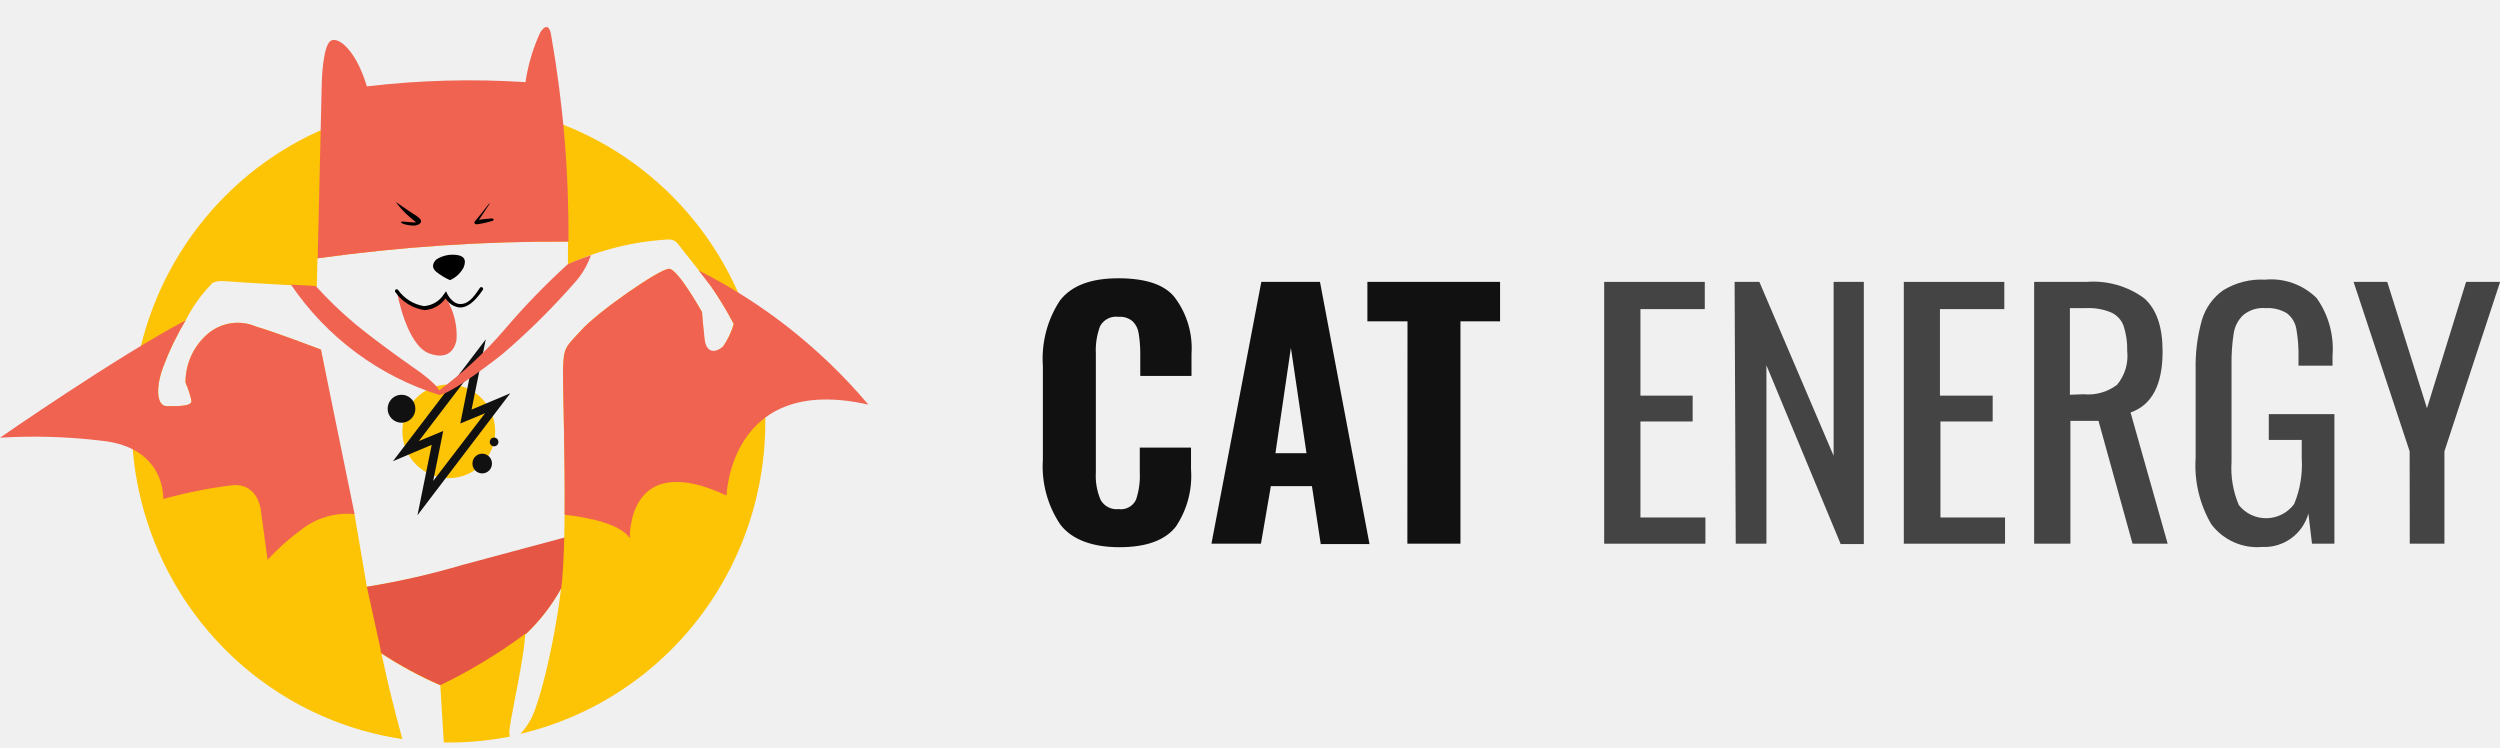
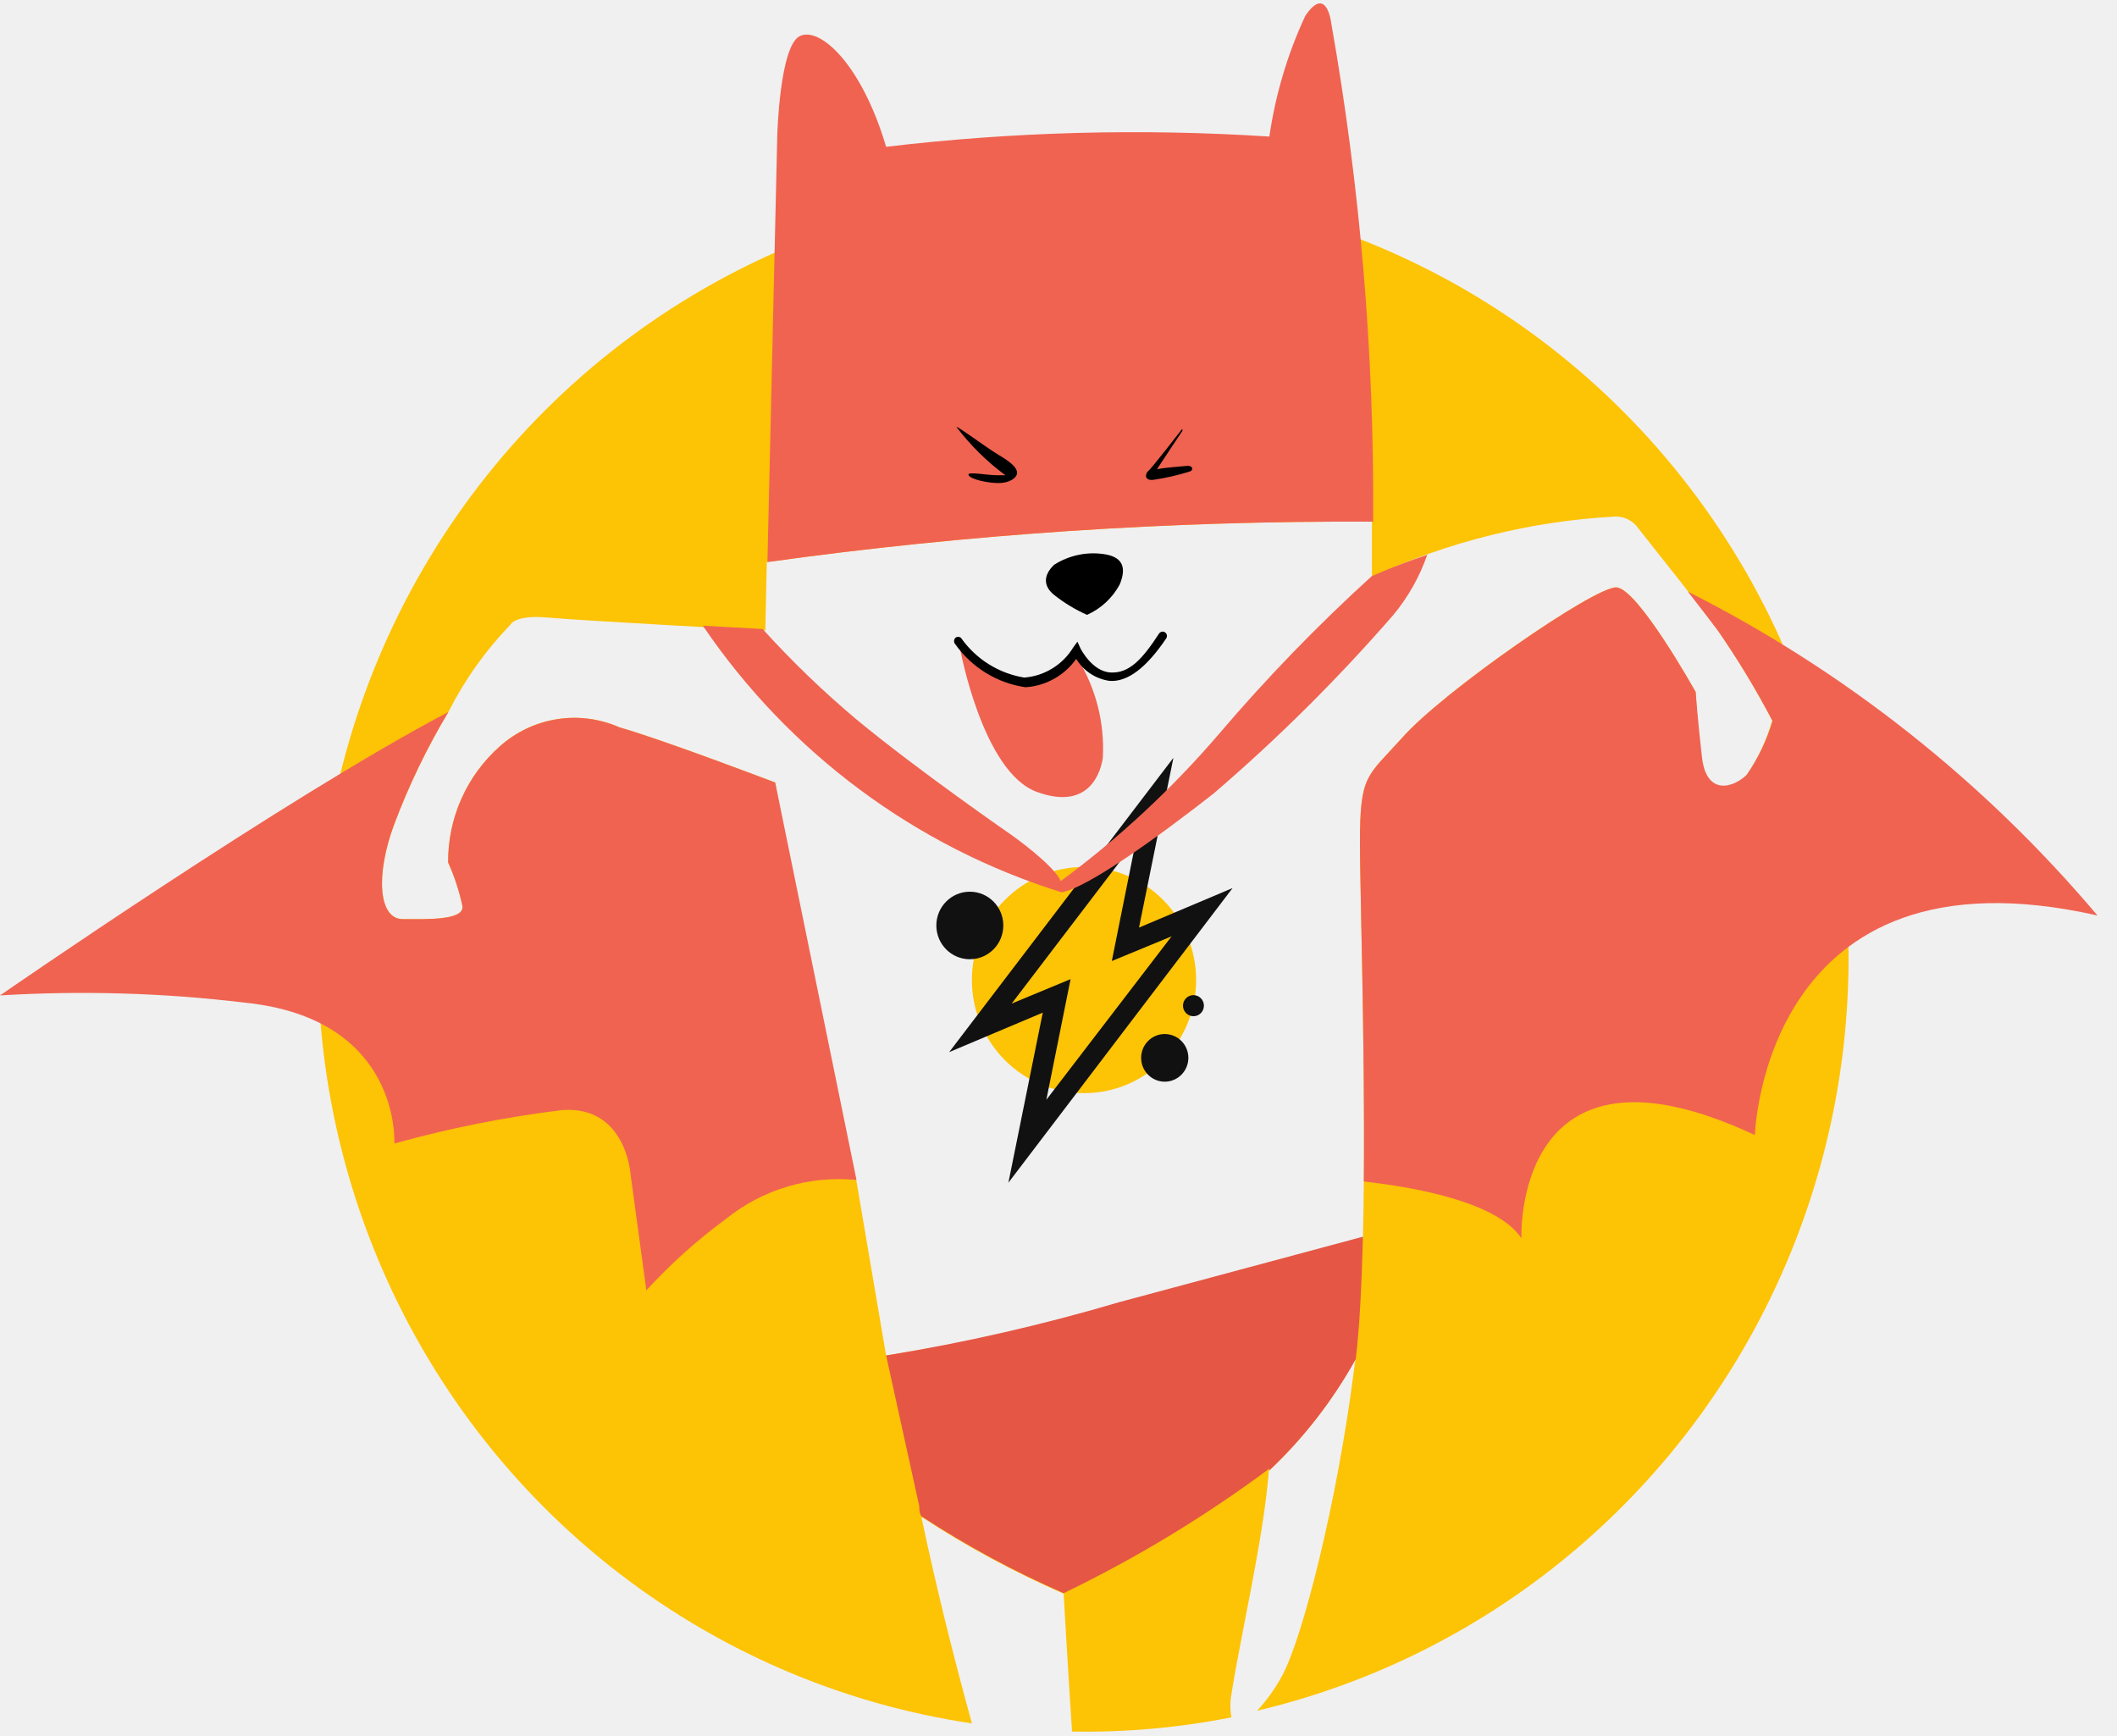
- <svg xmlns="http://www.w3.org/2000/svg" width="174" height="52" viewBox="0 0 174 52" fill="none">
-   <g clip-path="url(#clip0)">
-     <path d="M51.582 20.854C50.097 17.265 47.705 14.131 44.646 11.765C41.586 9.399 37.965 7.883 34.143 7.368C30.321 6.853 26.433 7.357 22.865 8.831C19.297 10.304 16.174 12.695 13.807 15.765C11.44 18.835 9.912 22.478 9.376 26.329C8.84 30.18 9.313 34.106 10.75 37.715C12.186 41.324 14.535 44.491 17.562 46.899C20.59 49.307 24.19 50.873 28.005 51.44C27.505 49.624 26.997 47.617 26.549 45.488C27.852 46.34 29.224 47.082 30.649 47.703C30.649 47.703 30.753 49.58 30.89 51.675C32.431 51.701 33.97 51.564 35.482 51.266C35.443 51.048 35.443 50.824 35.482 50.606C35.732 48.981 36.421 46.053 36.559 44.167C37.552 43.23 38.395 42.142 39.057 40.943L39.005 41.326C38.531 45.027 37.541 48.981 36.938 50.076C36.742 50.438 36.502 50.774 36.223 51.075C39.341 50.337 42.263 48.924 44.785 46.934C47.308 44.943 49.372 42.423 50.833 39.548C52.294 36.673 53.118 33.512 53.247 30.284C53.377 27.056 52.808 23.838 51.582 20.854ZM50.316 24.147C49.937 24.521 49.153 24.773 49.023 23.643C48.894 22.514 48.86 21.723 48.86 21.723C48.86 21.723 47.197 18.742 46.577 18.708C45.957 18.673 41.555 21.723 40.392 23.052C39.384 24.173 39.186 24.095 39.186 26.067C39.186 27.553 39.376 33.167 39.272 37.459L32.251 39.345C30.045 39.983 27.801 40.483 25.532 40.839L24.671 35.773H24.55L22.336 24.33C22.336 24.33 19.054 23.078 17.848 22.74C17.282 22.49 16.657 22.408 16.046 22.505C15.436 22.602 14.865 22.874 14.403 23.287C13.931 23.704 13.553 24.218 13.296 24.796C13.039 25.373 12.908 25.999 12.912 26.632C13.095 27.036 13.233 27.459 13.326 27.892C13.369 28.309 12.292 28.266 11.603 28.266C10.914 28.266 10.81 27.015 11.353 25.546C11.777 24.417 12.301 23.329 12.921 22.296C13.387 21.374 13.988 20.527 14.704 19.785C14.704 19.785 14.825 19.49 15.781 19.577C16.737 19.664 22.052 19.95 22.052 19.95L22.095 17.978C27.872 17.173 33.699 16.784 39.531 16.814C39.531 17.344 39.531 17.874 39.531 18.404C41.739 17.387 44.118 16.797 46.542 16.666C46.672 16.663 46.801 16.692 46.917 16.751C47.032 16.81 47.132 16.897 47.206 17.005C47.499 17.378 49.282 19.611 49.489 19.933C50.068 20.768 50.594 21.638 51.065 22.54C50.904 23.11 50.651 23.651 50.316 24.139V24.147Z" fill="#FDC305" />
-     <path d="M48.636 18.829C49.041 19.351 49.394 19.811 49.498 19.95C50.077 20.785 50.603 21.656 51.074 22.557C50.91 23.109 50.66 23.631 50.333 24.104C49.954 24.477 49.17 24.729 49.041 23.6C48.912 22.47 48.86 21.723 48.86 21.723C48.86 21.723 47.198 18.742 46.578 18.708C45.957 18.673 41.555 21.723 40.392 23.052C39.385 24.173 39.186 24.095 39.186 26.067C39.186 27.371 39.333 31.846 39.298 35.825C40.858 35.999 43.149 36.434 43.838 37.459C43.838 37.459 43.588 31.22 50.566 34.487C50.566 34.487 50.807 25.981 60.438 28.162C57.164 24.284 53.151 21.111 48.636 18.829Z" fill="#F06351" />
-     <path d="M39.565 16.814C39.6 11.999 39.197 7.191 38.359 2.45C38.359 2.45 38.23 1.321 37.61 2.242C37.098 3.343 36.75 4.514 36.576 5.717C32.894 5.479 29.198 5.578 25.533 6.013C24.826 3.623 23.62 2.537 23.043 2.824C22.466 3.111 22.397 5.674 22.397 5.674L22.113 17.978C27.896 17.172 33.728 16.783 39.565 16.814Z" fill="#F06351" />
-     <path d="M39.065 40.943C39.177 40.014 39.237 38.78 39.272 37.416L32.252 39.301C30.046 39.955 27.802 40.468 25.533 40.839L26.489 45.184C26.489 45.279 26.489 45.375 26.549 45.47C27.852 46.323 29.224 47.064 30.649 47.686C32.733 46.681 34.717 45.48 36.576 44.097V44.15C37.565 43.217 38.404 42.135 39.065 40.943Z" fill="#E55645" />
-     <path d="M27.566 14.094C27.523 14.007 28.427 14.685 28.78 14.893C29.133 15.102 29.306 15.258 29.306 15.406C29.306 15.554 29.082 15.701 28.772 15.701C28.462 15.701 27.979 15.597 27.91 15.475C27.841 15.354 28.427 15.475 28.72 15.475H28.97C28.439 15.084 27.967 14.619 27.566 14.094Z" fill="black" />
-     <path d="M34.026 14.189C34.026 14.189 33.165 15.302 33.087 15.354C33.01 15.406 32.941 15.649 33.251 15.606C33.607 15.552 33.959 15.471 34.302 15.362C34.397 15.31 34.362 15.189 34.199 15.206C34.035 15.223 33.613 15.249 33.337 15.302L34.069 14.198C34.069 14.198 34.095 14.094 34.026 14.189Z" fill="black" />
-     <path d="M31.322 19.498C31.721 19.321 32.051 19.016 32.26 18.63C32.502 18.056 32.26 17.839 31.881 17.761C31.36 17.665 30.822 17.77 30.374 18.056C30.038 18.378 30.081 18.69 30.374 18.925C30.665 19.155 30.983 19.348 31.322 19.498Z" fill="black" />
-     <path d="M31.011 20.593C30.912 20.79 30.778 20.967 30.615 21.115C30.37 21.314 30.068 21.429 29.754 21.445C29.279 21.492 28.805 21.355 28.427 21.062C28.253 20.96 28.099 20.828 27.971 20.672C27.884 20.577 27.779 20.503 27.66 20.454C27.66 20.454 28.306 24.026 29.874 24.599C31.442 25.172 31.735 23.939 31.778 23.608C31.83 22.62 31.584 21.638 31.072 20.793C31.072 20.532 31.054 20.706 31.011 20.593Z" fill="#F06351" />
-     <path d="M29.547 21.584C29.144 21.525 28.757 21.385 28.409 21.172C28.061 20.958 27.759 20.676 27.523 20.341C27.502 20.317 27.49 20.287 27.49 20.254C27.49 20.222 27.502 20.192 27.523 20.168C27.534 20.156 27.547 20.147 27.562 20.14C27.577 20.134 27.593 20.131 27.609 20.131C27.625 20.131 27.641 20.134 27.655 20.14C27.67 20.147 27.684 20.156 27.695 20.168C27.908 20.469 28.178 20.725 28.491 20.921C28.802 21.116 29.15 21.247 29.512 21.306C29.799 21.284 30.077 21.194 30.323 21.043C30.568 20.892 30.775 20.684 30.925 20.437L31.046 20.272L31.132 20.463C31.132 20.463 31.459 21.123 31.993 21.158C32.527 21.193 32.906 20.793 33.397 20.037C33.416 20.01 33.444 19.99 33.476 19.984C33.509 19.977 33.542 19.984 33.57 20.003C33.597 20.021 33.616 20.05 33.623 20.082C33.629 20.115 33.622 20.149 33.604 20.176C33.03 21.028 32.487 21.436 31.976 21.401C31.779 21.375 31.589 21.304 31.422 21.195C31.255 21.085 31.115 20.939 31.011 20.767C30.843 21.005 30.624 21.201 30.37 21.342C30.117 21.484 29.836 21.566 29.547 21.584Z" fill="black" />
-     <path d="M31.235 33.279C33.019 33.279 34.465 31.821 34.465 30.021C34.465 28.221 33.019 26.763 31.235 26.763C29.451 26.763 28.005 28.221 28.005 30.021C28.005 31.821 29.451 33.279 31.235 33.279Z" fill="#FDC305" />
-     <path d="M35.516 27.371L32.82 28.509L33.811 23.617L27.35 32.098L30.047 30.959L29.056 35.86L35.516 27.371ZM29.151 30.699L32.734 25.998L32.036 29.474L33.759 28.761L30.15 33.471L30.848 29.995L29.151 30.699Z" fill="#111111" />
-     <path d="M27.945 29.422C28.477 29.422 28.91 28.986 28.91 28.448C28.91 27.911 28.477 27.475 27.945 27.475C27.412 27.475 26.98 27.911 26.98 28.448C26.98 28.986 27.412 29.422 27.945 29.422Z" fill="#111111" />
-     <path d="M33.561 32.949C33.937 32.949 34.242 32.642 34.242 32.263C34.242 31.884 33.937 31.576 33.561 31.576C33.185 31.576 32.881 31.884 32.881 32.263C32.881 32.642 33.185 32.949 33.561 32.949Z" fill="#111111" />
-     <path d="M34.388 31.064C34.555 31.064 34.69 30.928 34.69 30.76C34.69 30.592 34.555 30.456 34.388 30.456C34.222 30.456 34.087 30.592 34.087 30.76C34.087 30.928 34.222 31.064 34.388 31.064Z" fill="#111111" />
-     <path d="M39.522 18.386C37.967 19.8 36.503 21.312 35.138 22.913C33.778 24.503 32.243 25.931 30.564 27.171C30.374 26.71 29.159 25.85 29.159 25.85C29.159 25.85 26.454 23.982 24.68 22.514C23.721 21.708 22.817 20.837 21.975 19.907L20.252 19.811C22.739 23.476 26.383 26.183 30.589 27.492C31.33 27.371 33.415 25.868 34.974 24.642C36.819 23.06 38.546 21.344 40.143 19.507C40.572 18.993 40.904 18.404 41.125 17.769C40.143 18.099 39.522 18.386 39.522 18.386Z" fill="#F06351" />
-     <path d="M22.337 24.33C22.337 24.33 19.055 23.078 17.849 22.74C17.282 22.49 16.657 22.408 16.047 22.505C15.436 22.602 14.866 22.874 14.403 23.287C13.931 23.704 13.554 24.218 13.296 24.796C13.039 25.373 12.908 25.999 12.913 26.632C13.095 27.036 13.233 27.459 13.326 27.892C13.369 28.309 12.293 28.266 11.603 28.266C10.914 28.266 10.811 27.015 11.354 25.546C11.777 24.417 12.302 23.329 12.921 22.296C8.227 24.764 0 30.464 0 30.464C2.353 30.321 4.714 30.391 7.055 30.673C11.578 31.133 11.362 34.731 11.362 34.731C12.953 34.288 14.574 33.966 16.212 33.766C18.038 33.645 18.168 35.608 18.168 35.608L18.624 38.962C19.317 38.206 20.082 37.519 20.907 36.912C21.97 36.053 23.324 35.648 24.68 35.782L22.337 24.33Z" fill="#F06351" />
-     <path d="M73.79 36.495C72.903 35.168 72.478 33.581 72.584 31.985V25.468C72.472 23.86 72.89 22.259 73.773 20.915C74.571 19.878 75.935 19.362 77.864 19.368C79.794 19.374 81.1 19.829 81.784 20.732C82.617 21.852 83.023 23.237 82.929 24.634V26.163H79.363V24.503C79.358 24.067 79.321 23.631 79.251 23.2C79.208 22.888 79.066 22.599 78.846 22.375C78.711 22.257 78.553 22.168 78.383 22.113C78.213 22.058 78.034 22.038 77.856 22.053C77.6 22.015 77.339 22.056 77.108 22.173C76.876 22.29 76.686 22.475 76.564 22.705C76.337 23.315 76.237 23.966 76.271 24.616V32.889C76.231 33.544 76.347 34.199 76.607 34.8C76.731 35.017 76.915 35.193 77.137 35.305C77.359 35.418 77.609 35.463 77.856 35.434C78.098 35.469 78.345 35.425 78.562 35.31C78.778 35.195 78.953 35.013 79.062 34.791C79.27 34.18 79.361 33.534 79.329 32.889V31.151H82.895V32.654C83 34.072 82.626 35.483 81.835 36.66C81.077 37.615 79.768 38.085 77.907 38.085C76.047 38.085 74.591 37.563 73.79 36.495Z" fill="#111111" />
-     <path d="M87.788 19.62H91.871L95.317 37.867H91.923L91.311 33.836H88.451L87.762 37.841H84.317L87.788 19.62ZM90.932 31.542L89.847 24.208L88.77 31.542H90.932Z" fill="#111111" />
-     <path d="M97.962 22.366H95.171V19.62H104.405V22.366H101.648V37.841H97.953L97.962 22.366Z" fill="#111111" />
-     <path d="M111.65 19.62H118.653V21.514H114.174V27.536H117.809V29.335H114.174V36.017H118.696V37.841H111.65V19.62Z" fill="#444444" />
-     <path d="M120.729 19.62H122.452L127.62 31.724V19.62H129.722V37.867H128.111L122.943 25.424V37.841H120.807L120.729 19.62Z" fill="#444444" />
-     <path d="M132.505 19.62H139.499V21.514H135.02V27.536H138.69V29.335H135.055V36.017H139.551V37.841H132.505V19.62Z" fill="#444444" />
-     <path d="M141.576 19.62H145.211C146.643 19.504 148.07 19.907 149.234 20.758C150.095 21.514 150.517 22.748 150.517 24.46C150.517 26.777 149.773 28.194 148.286 28.709L150.87 37.841H148.424L146.055 29.291H144.1V37.841H141.576V19.62ZM145.021 27.44C145.851 27.521 146.681 27.286 147.347 26.78C147.618 26.457 147.82 26.081 147.942 25.676C148.063 25.271 148.101 24.846 148.053 24.425C148.071 23.836 147.986 23.248 147.804 22.687C147.73 22.481 147.615 22.291 147.467 22.13C147.319 21.969 147.141 21.839 146.942 21.749C146.383 21.518 145.78 21.414 145.176 21.445H144.065V27.475L145.021 27.44Z" fill="#444444" />
-     <path d="M153.911 36.495C153.088 35.093 152.707 33.471 152.817 31.846V25.763C152.788 24.59 152.933 23.418 153.248 22.288C153.497 21.438 154.026 20.699 154.747 20.194C155.618 19.664 156.626 19.41 157.641 19.464C158.298 19.401 158.961 19.483 159.582 19.705C160.204 19.927 160.771 20.284 161.242 20.75C162.068 21.918 162.459 23.343 162.344 24.773V25.451H159.976V24.886C159.992 24.21 159.94 23.535 159.821 22.87C159.742 22.444 159.509 22.063 159.166 21.801C158.719 21.535 158.202 21.411 157.684 21.445C157.122 21.396 156.562 21.571 156.125 21.931C155.768 22.273 155.534 22.726 155.462 23.218C155.353 23.933 155.304 24.657 155.315 25.381V32.15C155.247 33.178 155.421 34.209 155.824 35.156C156.057 35.448 156.354 35.681 156.691 35.84C157.028 35.998 157.396 36.076 157.768 36.068C158.139 36.061 158.504 35.968 158.835 35.796C159.165 35.624 159.452 35.379 159.674 35.078C160.089 34.076 160.269 32.99 160.2 31.907V30.621H157.908V28.822H162.474V37.841H160.914L160.665 35.747C160.467 36.443 160.042 37.051 159.459 37.472C158.876 37.893 158.168 38.103 157.452 38.067C156.778 38.127 156.1 38.014 155.481 37.739C154.862 37.465 154.322 37.036 153.911 36.495Z" fill="#444444" />
-     <path d="M167.711 31.411L163.809 19.62H166.152L168.917 28.414L171.639 19.62H174.008L170.132 31.411V37.841H167.72L167.711 31.411Z" fill="#444444" />
-   </g>
-   <defs>
-     <clipPath id="clip0">
-       <rect width="174" height="51.683" fill="white" />
-     </clipPath>
-   </defs>
+ <svg xmlns="http://www.w3.org/2000/svg" width="61" height="50" viewBox="0 0 61 50" fill="none">
+   <path d="M51.582 19.071C50.097 15.482 47.705 12.349 44.645 9.982C41.586 7.616 37.965 6.1 34.143 5.585C30.321 5.07 26.433 5.575 22.865 7.048C19.297 8.522 16.173 10.913 13.807 13.983C11.44 17.053 9.912 20.695 9.376 24.546C8.84 28.398 9.313 32.323 10.75 35.933C12.186 39.542 14.535 42.708 17.562 45.116C20.59 47.524 24.19 49.09 28.005 49.657C27.505 47.841 26.997 45.834 26.549 43.705C27.852 44.558 29.224 45.299 30.649 45.921C30.649 45.921 30.753 47.798 30.89 49.892C32.431 49.919 33.97 49.782 35.482 49.483C35.443 49.265 35.443 49.041 35.482 48.823C35.732 47.198 36.421 44.27 36.559 42.385C37.552 41.447 38.395 40.36 39.057 39.161L39.005 39.543C38.531 43.245 37.541 47.198 36.938 48.293C36.742 48.656 36.502 48.991 36.223 49.292C39.341 48.554 42.263 47.141 44.785 45.151C47.308 43.161 49.372 40.641 50.833 37.766C52.294 34.891 53.118 31.73 53.247 28.502C53.377 25.274 52.808 22.056 51.582 19.071ZM50.316 22.365C49.937 22.738 49.153 22.99 49.023 21.861C48.894 20.731 48.86 19.94 48.86 19.94C48.86 19.94 47.197 16.96 46.577 16.925C45.957 16.89 41.555 19.94 40.392 21.27C39.384 22.391 39.186 22.312 39.186 24.285C39.186 25.771 39.375 31.384 39.272 35.676L32.251 37.562C30.045 38.201 27.801 38.7 25.532 39.056L24.671 33.991H24.55L22.336 22.547C22.336 22.547 19.054 21.296 17.848 20.957C17.282 20.707 16.657 20.626 16.046 20.723C15.436 20.82 14.865 21.091 14.403 21.504C13.931 21.921 13.553 22.436 13.296 23.013C13.039 23.59 12.908 24.217 12.912 24.85C13.094 25.254 13.233 25.676 13.326 26.11C13.369 26.527 12.292 26.483 11.603 26.483C10.914 26.483 10.81 25.232 11.353 23.764C11.777 22.634 12.301 21.547 12.921 20.514C13.387 19.591 13.988 18.745 14.704 18.003C14.704 18.003 14.825 17.707 15.781 17.794C16.737 17.881 22.052 18.168 22.052 18.168L22.095 16.195C27.872 15.391 33.699 15.002 39.531 15.031C39.531 15.561 39.531 16.091 39.531 16.621C41.739 15.604 44.118 15.015 46.542 14.883C46.672 14.88 46.801 14.909 46.916 14.968C47.032 15.027 47.132 15.115 47.206 15.222C47.499 15.596 49.282 17.829 49.489 18.15C50.068 18.985 50.594 19.856 51.065 20.757C50.904 21.328 50.65 21.868 50.316 22.356V22.365Z" fill="#FDC305" />
+   <path d="M48.636 17.047C49.041 17.568 49.394 18.029 49.498 18.168C50.077 19.003 50.603 19.873 51.074 20.774C50.91 21.326 50.66 21.849 50.333 22.321C49.954 22.695 49.17 22.947 49.041 21.817C48.912 20.688 48.86 19.94 48.86 19.94C48.86 19.94 47.198 16.96 46.578 16.925C45.957 16.89 41.555 19.94 40.392 21.27C39.385 22.391 39.186 22.312 39.186 24.285C39.186 25.588 39.333 30.063 39.298 34.043C40.858 34.217 43.149 34.651 43.838 35.676C43.838 35.676 43.588 29.438 50.566 32.705C50.566 32.705 50.807 24.198 60.438 26.379C57.164 22.502 53.151 19.328 48.636 17.047Z" fill="#F06351" />
+   <path d="M39.566 15.031C39.6 10.216 39.197 5.408 38.359 0.668C38.359 0.668 38.23 -0.462 37.61 0.459C37.098 1.56 36.75 2.731 36.576 3.935C32.894 3.697 29.198 3.795 25.533 4.23C24.826 1.841 23.62 0.755 23.043 1.041C22.466 1.328 22.397 3.891 22.397 3.891L22.113 16.195C27.896 15.39 33.728 15.001 39.566 15.031Z" fill="#F06351" />
+   <path d="M39.065 39.161C39.177 38.231 39.237 36.997 39.272 35.633L32.252 37.519C30.046 38.172 27.802 38.686 25.533 39.056L26.489 43.401C26.489 43.497 26.489 43.592 26.549 43.688C27.852 44.541 29.224 45.282 30.649 45.904C32.733 44.899 34.717 43.697 36.576 42.315V42.367C37.565 41.434 38.404 40.353 39.065 39.161Z" fill="#E55645" />
+   <path d="M27.566 12.311C27.523 12.224 28.427 12.902 28.78 13.111C29.133 13.319 29.306 13.476 29.306 13.623C29.306 13.771 29.082 13.919 28.772 13.919C28.462 13.919 27.979 13.815 27.91 13.693C27.841 13.571 28.427 13.693 28.72 13.693H28.97C28.439 13.302 27.967 12.836 27.566 12.311Z" fill="black" />
+   <path d="M34.026 12.407C34.026 12.407 33.165 13.519 33.087 13.571C33.01 13.623 32.941 13.867 33.251 13.823C33.607 13.77 33.959 13.688 34.302 13.58C34.397 13.528 34.362 13.406 34.199 13.424C34.035 13.441 33.613 13.467 33.337 13.519L34.069 12.415C34.069 12.415 34.095 12.311 34.026 12.407Z" fill="black" />
+   <path d="M31.322 17.716C31.721 17.538 32.051 17.233 32.261 16.847C32.502 16.273 32.261 16.056 31.881 15.978C31.36 15.882 30.822 15.988 30.374 16.273C30.038 16.595 30.081 16.908 30.374 17.142C30.665 17.373 30.983 17.565 31.322 17.716Z" fill="black" />
+   <path d="M31.011 18.811C30.912 19.008 30.778 19.185 30.615 19.332C30.37 19.531 30.068 19.647 29.754 19.662C29.279 19.709 28.805 19.573 28.427 19.28C28.253 19.177 28.099 19.045 27.971 18.889C27.884 18.794 27.779 18.72 27.66 18.672C27.66 18.672 28.307 22.243 29.874 22.817C31.442 23.39 31.735 22.156 31.778 21.826C31.83 20.837 31.584 19.855 31.072 19.011C31.072 18.75 31.054 18.924 31.011 18.811Z" fill="#F06351" />
+   <path d="M29.547 19.801C29.144 19.743 28.757 19.603 28.409 19.389C28.061 19.175 27.759 18.893 27.523 18.559C27.502 18.535 27.49 18.504 27.49 18.472C27.49 18.44 27.502 18.409 27.523 18.385C27.534 18.373 27.547 18.364 27.562 18.358C27.577 18.352 27.593 18.349 27.609 18.349C27.625 18.349 27.641 18.352 27.655 18.358C27.67 18.364 27.684 18.373 27.695 18.385C27.908 18.687 28.178 18.943 28.491 19.138C28.802 19.333 29.15 19.464 29.512 19.523C29.799 19.502 30.077 19.411 30.323 19.26C30.568 19.109 30.775 18.902 30.925 18.654L31.046 18.489L31.132 18.68C31.132 18.68 31.459 19.341 31.993 19.376C32.527 19.41 32.906 19.011 33.397 18.255C33.416 18.227 33.444 18.208 33.476 18.201C33.509 18.195 33.542 18.201 33.57 18.22C33.597 18.238 33.616 18.267 33.623 18.3C33.629 18.332 33.622 18.366 33.604 18.394C33.03 19.245 32.487 19.654 31.976 19.619C31.779 19.592 31.589 19.522 31.422 19.412C31.255 19.302 31.115 19.156 31.011 18.985C30.843 19.222 30.624 19.418 30.37 19.56C30.117 19.701 29.836 19.784 29.547 19.801Z" fill="black" />
+   <path d="M31.235 31.497C33.019 31.497 34.465 30.038 34.465 28.238C34.465 26.439 33.019 24.98 31.235 24.98C29.451 24.98 28.005 26.439 28.005 28.238C28.005 30.038 29.451 31.497 31.235 31.497Z" fill="#FDC305" />
+   <path d="M35.516 25.588L32.82 26.727L33.811 21.835L27.35 30.315L30.047 29.177L29.056 34.078L35.516 25.588ZM29.151 28.916L32.734 24.215L32.036 27.691L33.759 26.979L30.15 31.688L30.848 28.212L29.151 28.916Z" fill="#111111" />
+   <path d="M27.945 27.639C28.478 27.639 28.91 27.203 28.91 26.666C28.91 26.128 28.478 25.693 27.945 25.693C27.412 25.693 26.98 26.128 26.98 26.666C26.98 27.203 27.412 27.639 27.945 27.639Z" fill="#111111" />
+   <path d="M33.561 31.167C33.937 31.167 34.242 30.859 34.242 30.48C34.242 30.101 33.937 29.794 33.561 29.794C33.185 29.794 32.881 30.101 32.881 30.48C32.881 30.859 33.185 31.167 33.561 31.167Z" fill="#111111" />
+   <path d="M34.388 29.281C34.555 29.281 34.69 29.145 34.69 28.977C34.69 28.809 34.555 28.673 34.388 28.673C34.222 28.673 34.087 28.809 34.087 28.977C34.087 29.145 34.222 29.281 34.388 29.281Z" fill="#111111" />
+   <path d="M39.522 16.604C37.967 18.018 36.503 19.53 35.138 21.131C33.778 22.72 32.243 24.149 30.564 25.388C30.374 24.928 29.159 24.068 29.159 24.068C29.159 24.068 26.454 22.2 24.68 20.731C23.721 19.925 22.817 19.054 21.975 18.124L20.252 18.029C22.739 21.693 26.383 24.4 30.589 25.71C31.33 25.588 33.415 24.085 34.974 22.86C36.819 21.277 38.546 19.561 40.143 17.725C40.572 17.21 40.904 16.621 41.125 15.987C40.143 16.317 39.522 16.604 39.522 16.604Z" fill="#F06351" />
+   <path d="M22.337 22.547C22.337 22.547 19.055 21.296 17.849 20.957C17.282 20.707 16.657 20.626 16.047 20.723C15.436 20.82 14.866 21.091 14.403 21.504C13.931 21.921 13.554 22.436 13.296 23.013C13.039 23.59 12.908 24.217 12.913 24.85C13.095 25.254 13.233 25.676 13.326 26.11C13.369 26.527 12.293 26.483 11.603 26.483C10.914 26.483 10.811 25.232 11.354 23.764C11.777 22.634 12.302 21.547 12.921 20.514C8.227 22.982 0 28.682 0 28.682C2.353 28.538 4.714 28.608 7.055 28.89C11.578 29.351 11.362 32.948 11.362 32.948C12.953 32.506 14.574 32.183 16.212 31.983C18.038 31.862 18.168 33.826 18.168 33.826L18.624 37.18C19.317 36.423 20.082 35.736 20.907 35.129C21.97 34.27 23.324 33.865 24.68 33.999L22.337 22.547Z" fill="#F06351" />
</svg>
